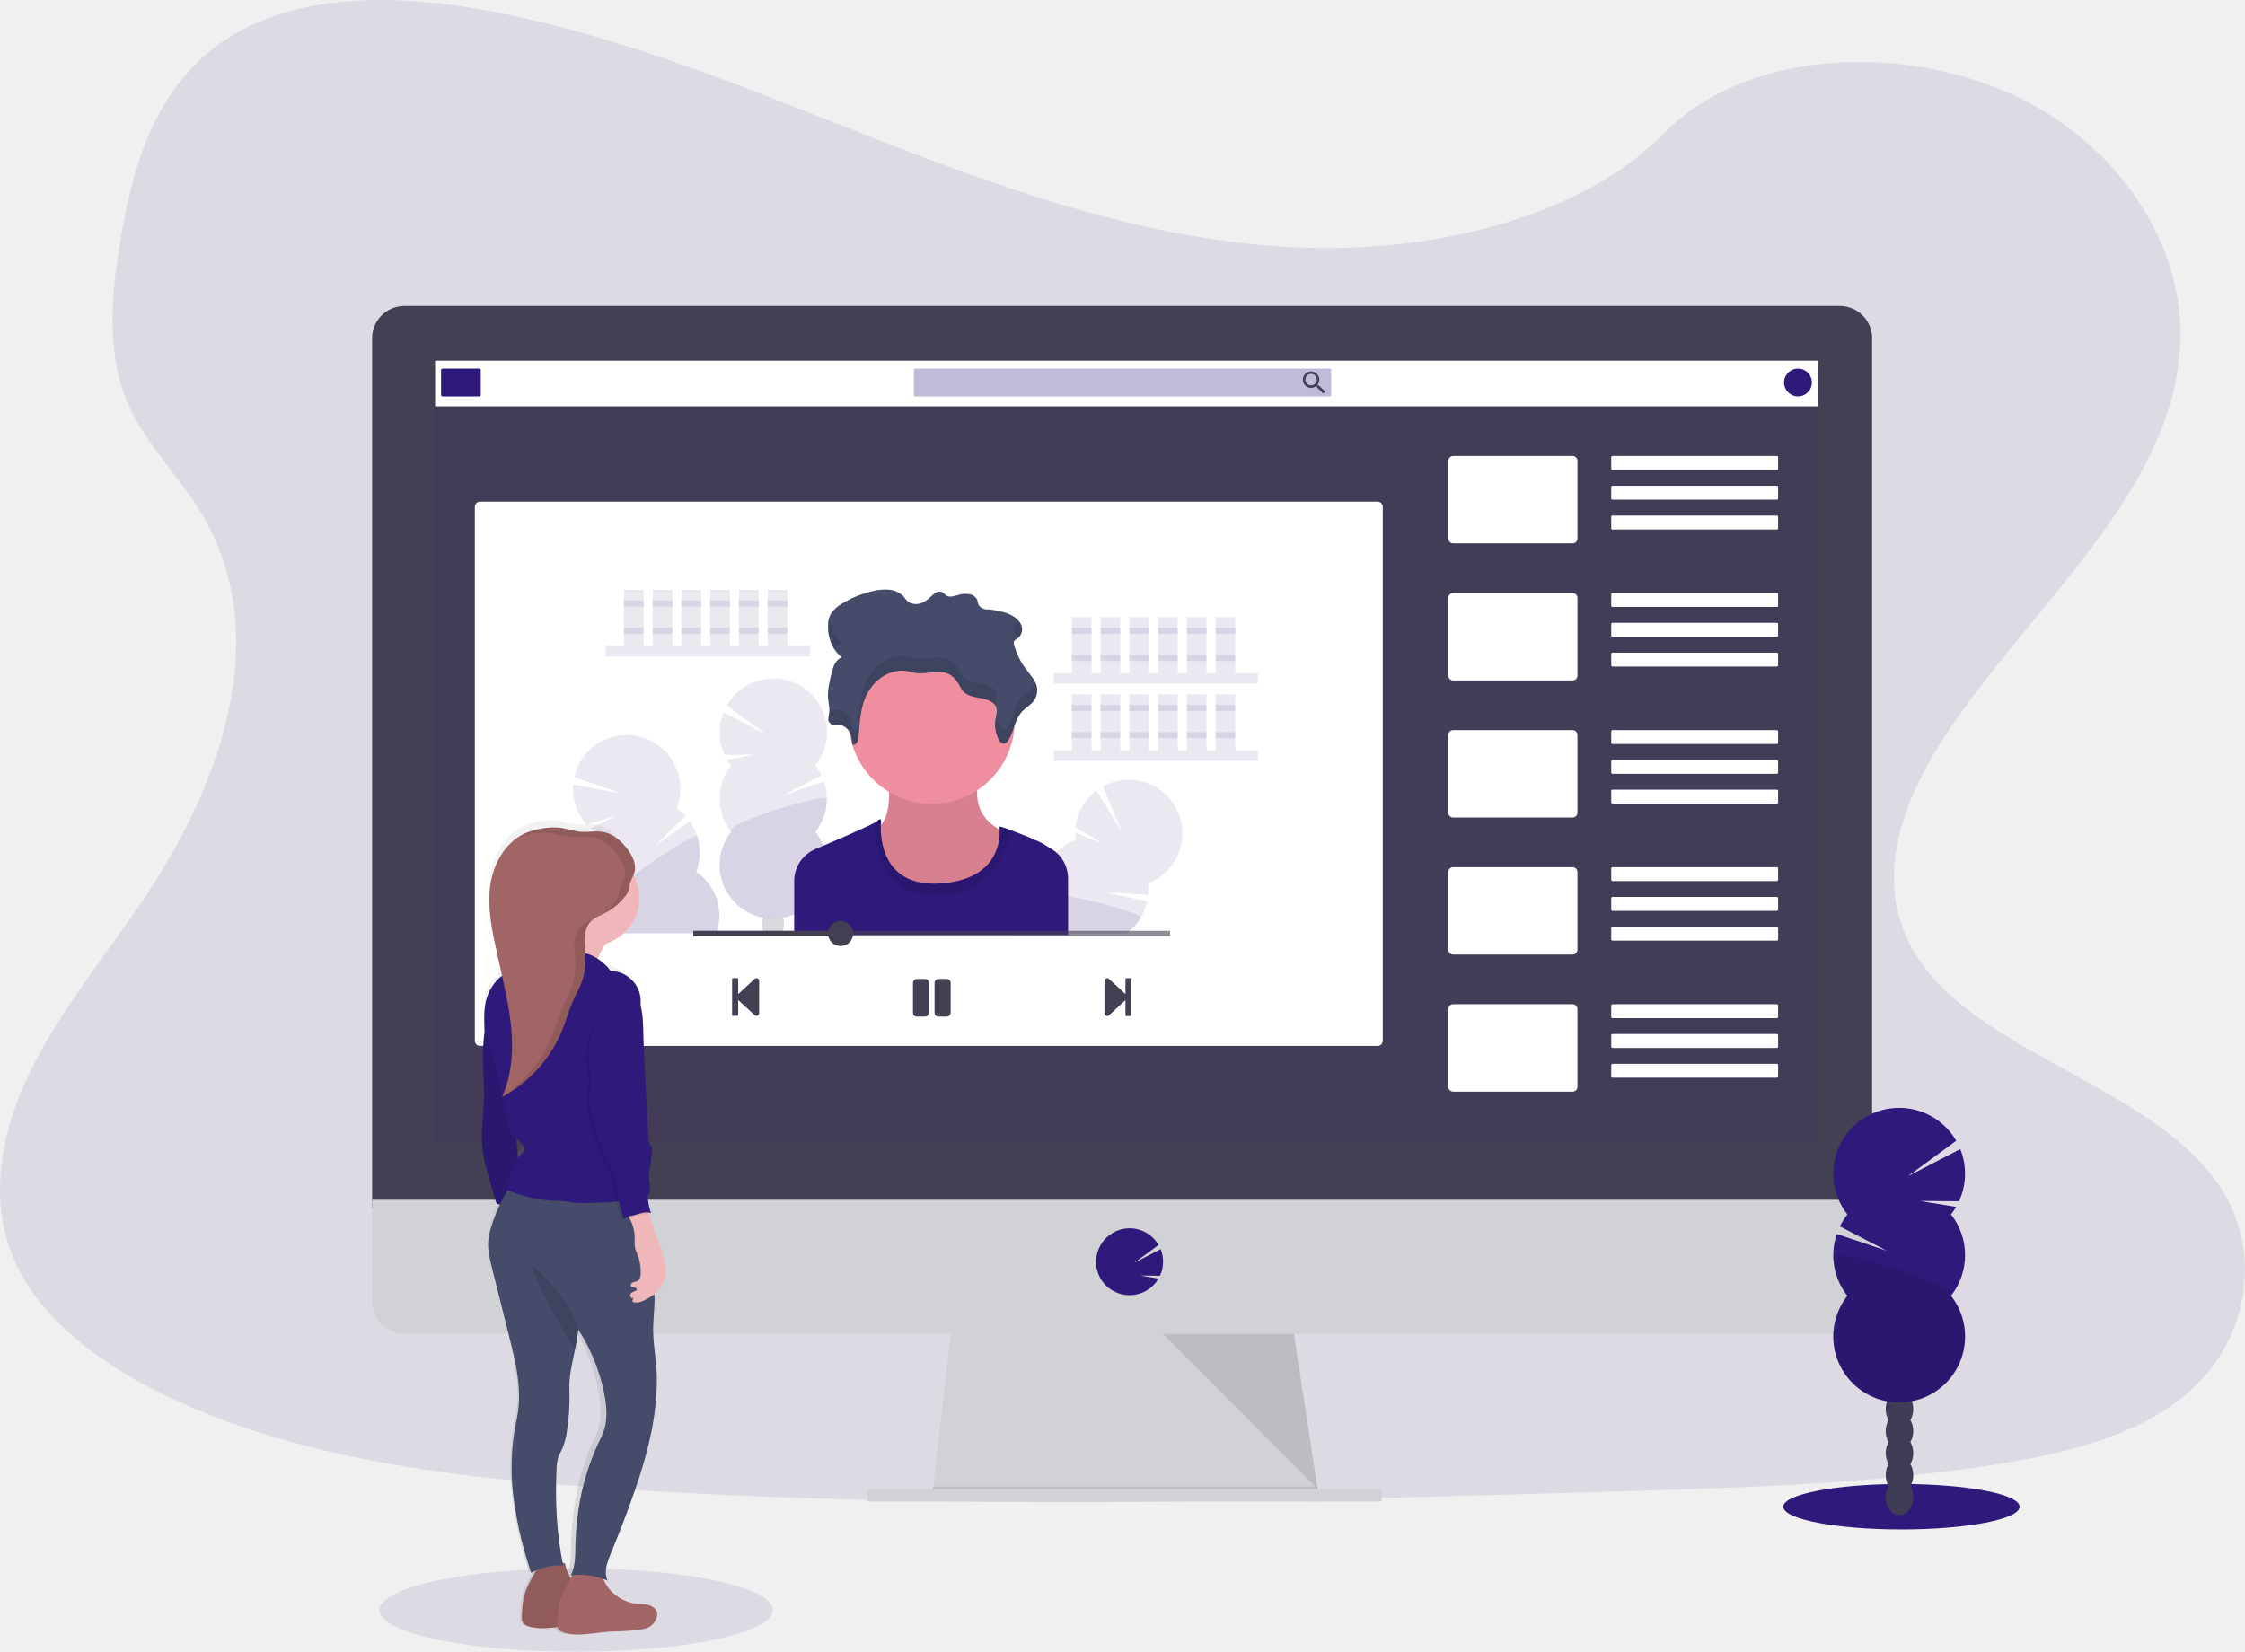
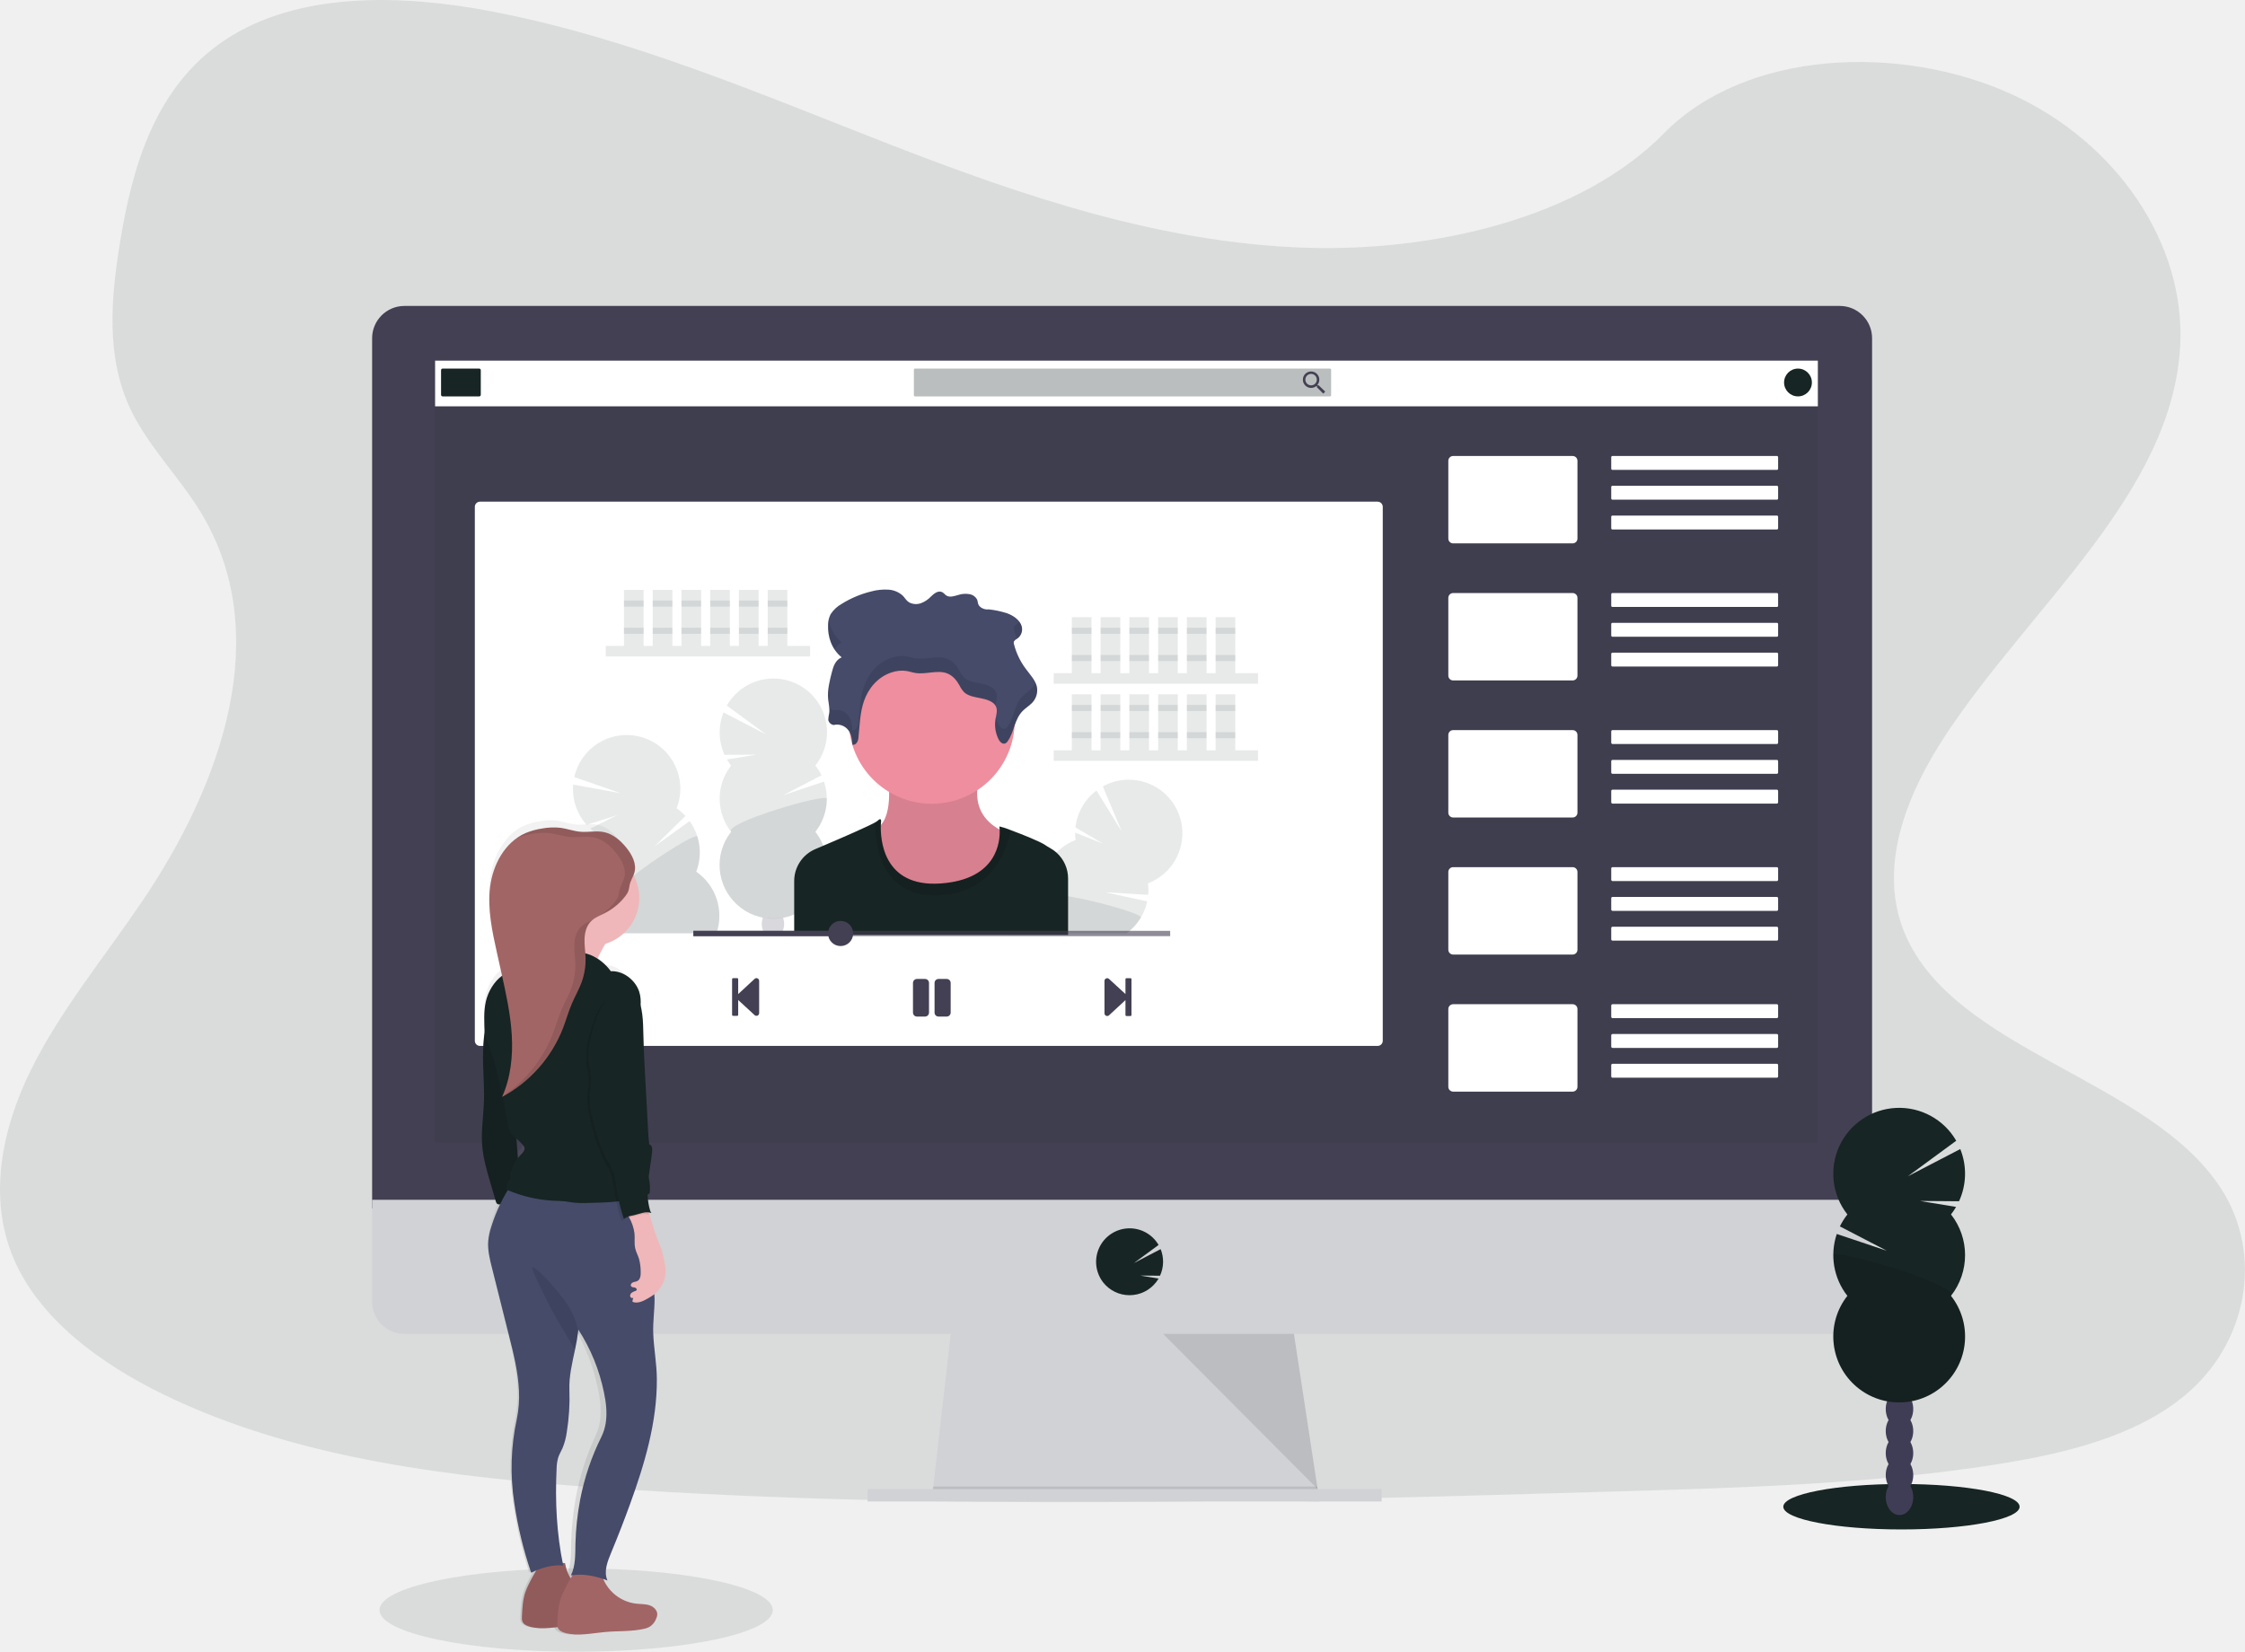
<svg xmlns="http://www.w3.org/2000/svg" data-name="Layer 1" width="1130" height="831.56" viewBox="0 0 1130 831.56">
  <defs>
    <linearGradient id="a" x1="321.68" y1="857.11" x2="321.68" y2="447.21" gradientUnits="userSpaceOnUse">
      <stop offset="0" stop-color="gray" stop-opacity=".25" />
      <stop offset=".54" stop-color="gray" stop-opacity=".12" />
      <stop offset="1" stop-color="gray" stop-opacity=".1" />
    </linearGradient>
  </defs>
-   <path d="M656.54 124.69C584.1 122.18 515.1 98.78 449.22 73.2S318.07 19.27 247.37 5.71c-45.48-8.72-97.49-9.93-134.13 14.43-35.27 23.46-46.66 64-52.78 101.55-4.61 28.28-7.32 58 5.3 84.51 8.77 18.37 24.34 33.82 35.11 51.42 37.45 61.26 11 136.79-29.62 196.59-19 28.06-41.13 54.82-55.82 84.69s-21.49 64.08-8.64 94.54c12.75 30.2 43.11 52.88 76 68.83 66.81 32.4 145.54 41.68 222.31 46.93 169.95 11.58 340.8 6.58 511.19 1.58 63.06-1.87 126.39-3.76 188.43-13.51 34.44-5.41 70-14 95-34.75 31.75-26.34 39.62-70.94 18.34-104-35.68-55.39-134.35-69.15-159.29-128.6-13.73-32.72.37-69.17 20.32-99.52 42.8-65.11 114.54-122.22 118.32-196.64 2.6-51.11-31.89-102.3-85.21-126.48-55.9-25.35-133.4-22.16-174.64 19.8-42.44 43.21-117.06 59.83-181.02 57.61z" fill="#2f197b" opacity=".1" />
+   <path d="M656.54 124.69C584.1 122.18 515.1 98.78 449.22 73.2S318.07 19.27 247.37 5.71c-45.48-8.72-97.49-9.93-134.13 14.43-35.27 23.46-46.66 64-52.78 101.55-4.61 28.28-7.32 58 5.3 84.51 8.77 18.37 24.34 33.82 35.11 51.42 37.45 61.26 11 136.79-29.62 196.59-19 28.06-41.13 54.82-55.82 84.69s-21.49 64.08-8.64 94.54c12.75 30.2 43.11 52.88 76 68.83 66.81 32.4 145.54 41.68 222.31 46.93 169.95 11.58 340.8 6.58 511.19 1.58 63.06-1.87 126.39-3.76 188.43-13.51 34.44-5.41 70-14 95-34.75 31.75-26.34 39.62-70.94 18.34-104-35.68-55.39-134.35-69.15-159.29-128.6-13.73-32.72.37-69.17 20.32-99.52 42.8-65.11 114.54-122.22 118.32-196.64 2.6-51.11-31.89-102.3-85.21-126.48-55.9-25.35-133.4-22.16-174.64 19.8-42.44 43.21-117.06 59.83-181.02 57.61z" fill="#172524" opacity=".1" />
  <path fill="#d0d2d5" d="M664.18 755.89l-195-2.5.57-5 9.43-82.5h171.25l12.6 82.5.96 6.25.19 1.25z" />
  <path opacity=".1" d="M663.99 754.64h-97.31l-97.5-1.25.57-5h193.28l.96 6.25z" />
  <path fill="#d0d2d5" d="M436.68 749.64h258.75v6.25H436.68z" />
  <path d="M942.3 170.37a16.27 16.27 0 00-16.19-16.35H203.5a16.27 16.27 0 00-16.2 16.35v438h755z" fill="#444053" />
  <path d="M187.3 604.02v51.3a16.2 16.2 0 0016.2 16.2h722.61a16.2 16.2 0 0016.19-16.2v-51.3z" fill="#d0d2d5" />
-   <path fill="#2f197b" opacity=".1" d="M218.55 181.52H914.8v393.75H218.55z" />
-   <path d="M568.55 652.05a16.89 16.89 0 0013.28-6.44 17.21 17.21 0 001.31-1.93l-9.26-1.52 10 .08a16.85 16.85 0 00.32-13.38l-13.43 7 12.39-9.1a16.87 16.87 0 10-27.87 18.88 16.87 16.87 0 0013.26 6.41z" fill="#2f197b" />
+   <path fill="#172524" opacity=".1" d="M218.55 181.52H914.8v393.75H218.55z" />
+   <path d="M568.55 652.05a16.89 16.89 0 0013.28-6.44 17.21 17.21 0 001.31-1.93l-9.26-1.52 10 .08a16.85 16.85 0 00.32-13.38l-13.43 7 12.39-9.1a16.87 16.87 0 10-27.87 18.88 16.87 16.87 0 0013.26 6.41z" fill="#172524" />
  <path opacity=".1" d="M585.43 671.52l77.79 78.12-11.93-78.12h-65.86z" />
  <rect x="239" y="252.56" width="457" height="274" rx="2.6" fill="#fff" />
  <path fill="#fff" d="M219 181.56h696v23H219z" />
-   <rect x="222" y="185.56" width="20" height="14" rx=".78" fill="#2f197b" />
-   <rect x="460" y="185.56" width="210" height="14" rx=".58" fill="#2f197b" opacity=".3" />
+   <rect x="222" y="185.56" width="20" height="14" rx=".78" fill="#172524" />
+   <rect x="460" y="185.56" width="210" height="14" rx=".58" fill="#172524" opacity=".3" />
  <path d="M663.77 194h-.51l-.19-.16a4.25 4.25 0 001-2.72 4.14 4.14 0 10-4.13 4.17 4.27 4.27 0 002.72-1l.19.16v.52l3.2 3.2 1-1zm-3.84 0a2.89 2.89 0 112.88-2.88 2.86 2.86 0 01-2.88 2.88z" fill="#444053" />
-   <circle cx="905" cy="192.56" r="7" fill="#2f197b" />
+   <circle cx="905" cy="192.56" r="7" fill="#172524" />
  <rect x="729" y="229.56" width="65" height="44" rx="2.43" fill="#fff" />
  <rect x="811" y="229.56" width="84" height="7" rx=".61" fill="#fff" />
  <rect x="811" y="244.56" width="84" height="7" rx=".61" fill="#fff" />
  <rect x="811" y="259.56" width="84" height="7" rx=".61" fill="#fff" />
  <rect x="729" y="298.56" width="65" height="44" rx="2.43" fill="#fff" />
  <rect x="811" y="298.56" width="84" height="7" rx=".61" fill="#fff" />
  <rect x="811" y="313.56" width="84" height="7" rx=".61" fill="#fff" />
  <rect x="811" y="328.56" width="84" height="7" rx=".66" fill="#fff" />
  <rect x="729" y="367.56" width="65" height="44" rx="2.43" fill="#fff" />
  <rect x="811" y="367.56" width="84" height="7" rx=".66" fill="#fff" />
  <rect x="811" y="382.56" width="84" height="7" rx=".66" fill="#fff" />
  <rect x="811" y="397.56" width="84" height="7" rx=".66" fill="#fff" />
  <rect x="729" y="436.56" width="65" height="44" rx="2.43" fill="#fff" />
  <rect x="811" y="436.56" width="84" height="7" rx=".66" fill="#fff" />
  <rect x="811" y="451.56" width="84" height="7" rx=".66" fill="#fff" />
  <rect x="811" y="466.56" width="84" height="7" rx=".66" fill="#fff" />
  <rect x="729" y="505.56" width="65" height="44" rx="2.43" fill="#fff" />
  <rect x="811" y="505.56" width="84" height="7" rx=".66" fill="#fff" />
  <rect x="811" y="520.56" width="84" height="7" rx=".66" fill="#fff" />
  <rect x="811" y="535.56" width="84" height="7" rx=".66" fill="#fff" />
-   <path fill="#2f197b" opacity=".1" d="M304.92 325.17h102.83v5.33H304.92zm9.14-28.18h9.9v28.18h-9.9zm14.47 0h9.9v28.18h-9.9zm14.47 0h9.9v28.18H343zm14.47 0h9.9v28.18h-9.9zm14.47 0h9.9v28.18h-9.9zm14.48 0h9.9v28.18h-9.9z" />
-   <path fill="#2f197b" opacity=".1" d="M314.06 302.32h9.9v3.05h-9.9zm14.47 0h9.9v3.05h-9.9zm14.47 0h9.9v3.05H343zm14.47 0h9.9v3.05h-9.9zm14.47 0h9.9v3.05h-9.9zm14.48 0h9.9v3.05h-9.9zm-72.36 13.71h9.9v3.05h-9.9zm14.47 0h9.9v3.05h-9.9zm14.47 0h9.9v3.05H343zm14.47 0h9.9v3.05h-9.9zm14.47 0h9.9v3.05h-9.9zm14.48 0h9.9v3.05h-9.9zm143.95 22.85H633.2v5.33H530.37zm9.14-28.18h9.9v28.18h-9.9zm14.47 0h9.9v28.18h-9.9zm14.47 0h9.9v28.18h-9.9zm14.48 0h9.9v28.18h-9.9zm14.47 0h9.9v28.18h-9.9zm14.47 0h9.9v28.18h-9.9z" />
-   <path fill="#2f197b" opacity=".1" d="M539.51 316.03h9.9v3.05h-9.9zm14.47 0h9.9v3.05h-9.9zm14.47 0h9.9v3.05h-9.9zm14.48 0h9.9v3.05h-9.9zm14.47 0h9.9v3.05h-9.9zm14.47 0h9.9v3.05h-9.9zm-72.36 13.71h9.9v3.05h-9.9zm14.47 0h9.9v3.05h-9.9zm14.47 0h9.9v3.05h-9.9zm14.48 0h9.9v3.05h-9.9zm14.47 0h9.9v3.05h-9.9zm14.47 0h9.9v3.05h-9.9zm-81.5 47.98H633.2v5.33H530.37zm9.14-28.18h9.9v28.18h-9.9zm14.47 0h9.9v28.18h-9.9zm14.47 0h9.9v28.18h-9.9zm14.48 0h9.9v28.18h-9.9zm14.47 0h9.9v28.18h-9.9zm14.47 0h9.9v28.18h-9.9z" />
-   <path fill="#2f197b" opacity=".1" d="M539.51 354.87h9.9v3.05h-9.9zm14.47 0h9.9v3.05h-9.9zm14.47 0h9.9v3.05h-9.9zm14.48 0h9.9v3.05h-9.9zm14.47 0h9.9v3.05h-9.9zm14.47 0h9.9v3.05h-9.9zm-72.36 13.71h9.9v3.05h-9.9zm14.47 0h9.9v3.05h-9.9zm14.47 0h9.9v3.05h-9.9zm14.48 0h9.9v3.05h-9.9zm14.47 0h9.9v3.05h-9.9zm14.47 0h9.9v3.05h-9.9zM368 385.44a28.45 28.45 0 01-2.1-3.09l14.81-2.43-16 .12a27.06 27.06 0 01-.52-21.38l21.45 11.12-19.81-14.56a27 27 0 1144.57 30.2 26.24 26.24 0 013.08 4.92l-19.22 10 20.49-6.87a27 27 0 01-4.35 25.31 27 27 0 11-42.4 0 27 27 0 010-33.37z" />
-   <path d="M416.18 402.12a26.89 26.89 0 01-5.78 16.66 27 27 0 11-42.4 0c-3.63-4.57 48.18-19.69 48.18-16.66z" fill="#2f197b" opacity=".1" />
+   <path fill="#172524" opacity=".1" d="M304.92 325.17h102.83v5.33H304.92zm9.14-28.18h9.9v28.18h-9.9zm14.47 0h9.9v28.18h-9.9zm14.47 0h9.9v28.18H343zm14.47 0h9.9v28.18h-9.9zm14.47 0h9.9v28.18h-9.9zm14.48 0h9.9v28.18h-9.9z" />
+   <path fill="#172524" opacity=".1" d="M314.06 302.32h9.9v3.05h-9.9zm14.47 0h9.9v3.05h-9.9zm14.47 0h9.9v3.05H343zm14.47 0h9.9v3.05h-9.9zm14.47 0h9.9v3.05h-9.9zm14.48 0h9.9v3.05h-9.9zm-72.36 13.71h9.9v3.05h-9.9zm14.47 0h9.9v3.05h-9.9zm14.47 0h9.9v3.05H343zm14.47 0h9.9v3.05h-9.9zm14.47 0h9.9v3.05h-9.9zm14.48 0h9.9v3.05h-9.9zm143.95 22.85H633.2v5.33H530.37zm9.14-28.18h9.9v28.18h-9.9zm14.47 0h9.9v28.18h-9.9zm14.47 0h9.9v28.18h-9.9zm14.48 0h9.9v28.18h-9.9zm14.47 0h9.9v28.18h-9.9zm14.47 0h9.9v28.18h-9.9z" />
+   <path fill="#172524" opacity=".1" d="M539.51 316.03h9.9v3.05h-9.9zm14.47 0h9.9v3.05h-9.9zm14.47 0h9.9v3.05h-9.9zm14.48 0h9.9v3.05h-9.9zm14.47 0h9.9v3.05h-9.9zm14.47 0h9.9v3.05h-9.9zm-72.36 13.71h9.9v3.05h-9.9zm14.47 0h9.9v3.05h-9.9zm14.47 0h9.9v3.05h-9.9zm14.48 0h9.9v3.05h-9.9zm14.47 0h9.9v3.05h-9.9zm14.47 0h9.9v3.05h-9.9zm-81.5 47.98H633.2v5.33H530.37zm9.14-28.18h9.9v28.18h-9.9zm14.47 0h9.9v28.18h-9.9zm14.47 0h9.9v28.18h-9.9zm14.48 0h9.9v28.18h-9.9zm14.47 0h9.9v28.18h-9.9zm14.47 0h9.9v28.18h-9.9z" />
+   <path fill="#172524" opacity=".1" d="M539.51 354.87h9.9v3.05h-9.9zm14.47 0h9.9v3.05h-9.9zm14.47 0h9.9v3.05h-9.9zm14.48 0h9.9v3.05h-9.9zm14.47 0h9.9v3.05h-9.9zm14.47 0h9.9v3.05h-9.9zm-72.36 13.71h9.9v3.05h-9.9zm14.47 0h9.9v3.05h-9.9zm14.47 0h9.9v3.05h-9.9zm14.48 0h9.9v3.05h-9.9zm14.47 0h9.9v3.05h-9.9zm14.47 0h9.9v3.05h-9.9zM368 385.44a28.45 28.45 0 01-2.1-3.09l14.81-2.43-16 .12a27.06 27.06 0 01-.52-21.38l21.45 11.12-19.81-14.56a27 27 0 1144.57 30.2 26.24 26.24 0 013.08 4.92l-19.22 10 20.49-6.87a27 27 0 01-4.35 25.31 27 27 0 11-42.4 0 27 27 0 010-33.37z" />
+   <path d="M416.18 402.12a26.89 26.89 0 01-5.78 16.66 27 27 0 11-42.4 0c-3.63-4.57 48.18-19.69 48.18-16.66z" fill="#172524" opacity=".1" />
  <path d="M393.52 469.66a2.53 2.53 0 01.13.22h-9.16c.05-.07.08-.15.13-.22a8.87 8.87 0 01-1.18-4.51 9.26 9.26 0 01.55-3.18c.51.08 1.14.17 1.87.25a32.1 32.1 0 006.39 0q.92-.09 1.89-.24a.09.09 0 000 .05 9 9 0 01.54 3.13 8.87 8.87 0 01-1.16 4.5z" fill="#3f3d56" opacity=".2" />
-   <path d="M360.6 469.88h-51c-.11-.29-.21-.6-.3-.9a26.85 26.85 0 01.59-17.64 27 27 0 01-9.85-31.89 25.83 25.83 0 01-2.91-2.33l13.42-6.69-15.26 4.84a27 27 0 01-6.8-20.27l23.81 4.3-23.22-8.07a27 27 0 1151.49 15.7 27.35 27.35 0 014.43 3.85l-15.42 15.21 17.55-12.62a27 27 0 013.32 25.5 27 27 0 0110.15 31.01z" fill="#2f197b" opacity=".1" />
-   <path d="M360.6 469.88h-51c-.11-.29-.21-.6-.3-.9a26.85 26.85 0 01.59-17.64c-4.8-3.32 40.23-33.07 41.12-30.17a26.88 26.88 0 01-.59 17.65 27 27 0 0110.18 31.06zm230.75-36.54a26.9 26.9 0 01-13.51 11.36 27.4 27.4 0 01.11 5.8l-21.61-1.3 21.11 4.58a27 27 0 01-3.22 8.16 26.57 26.57 0 01-7.2 7.9h-29.42v.77h-30c.06-.26.12-.51.19-.77a27 27 0 0116.45-18.31 27 27 0 0117.13-28.64 27.36 27.36 0 01-.22-3.73l13.95 5.51-13.8-8.11a27 27 0 0110.59-18.58l12.71 20.58-9.53-22.66a27 27 0 0136.27 37.44z" fill="#2f197b" opacity=".1" />
-   <path d="M574.23 461.98a26.57 26.57 0 01-7.2 7.9h-29.42v.77h-30c.06-.26.12-.51.19-.77a27 27 0 0116.45-18.31c-.25-2 5.56-1.7 13.31-.4 15.19 2.55 37.7 9.09 36.67 10.81z" fill="#2f197b" opacity=".1" />
+   <path d="M360.6 469.88h-51c-.11-.29-.21-.6-.3-.9a26.85 26.85 0 01.59-17.64 27 27 0 01-9.85-31.89 25.83 25.83 0 01-2.91-2.33l13.42-6.69-15.26 4.84a27 27 0 01-6.8-20.27l23.81 4.3-23.22-8.07a27 27 0 1151.49 15.7 27.35 27.35 0 014.43 3.85l-15.42 15.21 17.55-12.62a27 27 0 013.32 25.5 27 27 0 0110.15 31.01z" fill="#172524" opacity=".1" />
+   <path d="M360.6 469.88h-51c-.11-.29-.21-.6-.3-.9a26.85 26.85 0 01.59-17.64c-4.8-3.32 40.23-33.07 41.12-30.17a26.88 26.88 0 01-.59 17.65 27 27 0 0110.18 31.06zm230.75-36.54a26.9 26.9 0 01-13.51 11.36 27.4 27.4 0 01.11 5.8l-21.61-1.3 21.11 4.58a27 27 0 01-3.22 8.16 26.57 26.57 0 01-7.2 7.9h-29.42v.77h-30c.06-.26.12-.51.19-.77a27 27 0 0116.45-18.31 27 27 0 0117.13-28.64 27.36 27.36 0 01-.22-3.73l13.95 5.51-13.8-8.11a27 27 0 0110.59-18.58l12.71 20.58-9.53-22.66a27 27 0 0136.27 37.44z" fill="#172524" opacity=".1" />
+   <path d="M574.23 461.98a26.57 26.57 0 01-7.2 7.9h-29.42v.77h-30c.06-.26.12-.51.19-.77a27 27 0 0116.45-18.31c-.25-2 5.56-1.7 13.31-.4 15.19 2.55 37.7 9.09 36.67 10.81z" fill="#172524" opacity=".1" />
  <path d="M446.71 389.97s3.7 20-4.56 26.53 7 45.67 32.18 41.1 35.44-37.4 35.44-37.4-25.22-5.22-15.87-31.75z" fill="#ee8e9e" />
  <path d="M446.71 389.97s3.7 20-4.56 26.53 7 45.67 32.18 41.1 35.44-37.4 35.44-37.4-25.22-5.22-15.87-31.75z" opacity=".1" />
  <circle cx="469" cy="362.9" r="41.75" fill="#ee8e9e" />
-   <path d="M537.61 442.27v28.38H399.75v-27.09a17.48 17.48 0 0110.67-16.1l3.95-1.68c10-4.26 22.15-9.55 26.12-11.75a6.53 6.53 0 001.22-.79c2.17-2.17 1.74.65 1.74.65s-.06.54-.1 1.47c-.24 6.39.68 31.5 30.11 29.41 28.71-2 30-21.42 29.71-27.13a15.45 15.45 0 00-.13-1.58 37.09 37.09 0 015.81 1.9c6 2.22 14.86 5.78 17.23 7.46.74.52 1.64 1.06 2.62 1.61a17.23 17.23 0 013.1 2.21 17.51 17.51 0 015.81 13.03z" fill="#2f197b" />
+   <path d="M537.61 442.27v28.38H399.75v-27.09a17.48 17.48 0 0110.67-16.1l3.95-1.68c10-4.26 22.15-9.55 26.12-11.75a6.53 6.53 0 001.22-.79c2.17-2.17 1.74.65 1.74.65s-.06.54-.1 1.47c-.24 6.39.68 31.5 30.11 29.41 28.71-2 30-21.42 29.71-27.13a15.45 15.45 0 00-.13-1.58 37.09 37.09 0 015.81 1.9c6 2.22 14.86 5.78 17.23 7.46.74.52 1.64 1.06 2.62 1.61a17.23 17.23 0 013.1 2.21 17.51 17.51 0 015.81 13.03z" fill="#172524" />
  <path d="M508.85 417.96c-2.43 11.26-10.06 32.35-37.56 32.9-29.3.58-31-28.56-30.81-36.83a5.91 5.91 0 001.23-.79c2.18-2.17 1.74.65 1.74.65s-3.69 33.27 30 30.88 29.55-28.7 29.55-28.7c0-.16 2.51.71 5.85 1.89z" opacity=".1" />
  <path d="M419.58 364.99a7.15 7.15 0 017.53 2.75c1.52 2.13 1.75 4.7 1.94 7.16 1.81.38 2.83-1.67 3-3.22.67-6.31.72-12.74 2.84-18.84s6.75-12 13.86-14.33a16.08 16.08 0 017.57-.72c1.51.25 2.93.78 4.43 1 5.2.86 10.85-1.6 15.72.11 3.06 1.08 5 3.57 6.43 6.06a13.08 13.08 0 002.5 3.63c2.07 1.86 5.31 2.34 8.28 2.92s6.21 1.59 7.48 3.88c1.14 2.07.3 4.46-.08 6.7a16.42 16.42 0 001.69 10.37c.55 1 1.67 2.21 3 1.88a2.63 2.63 0 001.42-1.15c3.41-4.78 3.32-11 7.6-15.31 1.43-1.44 3.28-2.56 4.67-4a9.08 9.08 0 002.42-8.24c-.77-3.3-3.41-6-5.54-8.9a35 35 0 01-5.93-12.31 2.23 2.23 0 010-1.61 4.29 4.29 0 011.52-1.24 5.74 5.74 0 001.94-7.33c-1.21-2.47-3.87-4.35-6.87-5.47a44.8 44.8 0 00-9.37-2c-2.1.3-4.56-.89-5.21-2.57-.29-.75-.29-1.56-.58-2.31a5.3 5.3 0 00-4-2.8 11.7 11.7 0 00-5.35.38c-2 .56-4.27 1.4-6 .42-.91-.51-1.41-1.44-2.39-1.86-2-.84-4.06.86-5.49 2.26a13.36 13.36 0 01-4.95 3.33 7.37 7.37 0 01-6.14-.41c-1.37-.87-2.06-2.27-3.15-3.38a11.86 11.86 0 00-7.45-3 26.23 26.23 0 00-8.41.92 50.78 50.78 0 00-14.77 6.2 15.87 15.87 0 00-5.67 5.27 12 12 0 00-1.27 5.43c-.22 5.91 1.74 12.13 6.85 16.27-3.12 1.3-4.17 4.49-4.9 7.32-1.17 4.52-2.34 9.11-1.9 13.71.22 2.38.87 4.76.52 7.13a15.36 15.36 0 00-.46 3.41 3.27 3.27 0 002.67 2.49z" fill="#454b69" />
  <path d="M521.23 343.78a9.76 9.76 0 01-1.8 2.66c-1.39 1.46-3.24 2.59-4.67 4-4.28 4.28-4.19 10.54-7.6 15.32a2.57 2.57 0 01-1.42 1.14c-1.3.34-2.42-.84-3-1.88a17.2 17.2 0 01-1.49-4l-.2 1a16.42 16.42 0 001.69 10.37c.55 1 1.67 2.21 3 1.88a2.63 2.63 0 001.42-1.15c3.41-4.78 3.32-11 7.6-15.31 1.43-1.44 3.28-2.56 4.67-4a9.08 9.08 0 002.42-8.24 10.74 10.74 0 00-.62-1.79zm-9.32-29.6a4.19 4.19 0 00-1.52 1.24 2.21 2.21 0 000 1.6 33.82 33.82 0 001.51 4.56 5.74 5.74 0 001.94-7.33 7 7 0 00-.7-1.17 5.76 5.76 0 01-1.23 1.1zm-88.2 9.27a18.54 18.54 0 01-6.55-11.59 15.62 15.62 0 00-.3 2.72 20.82 20.82 0 003.29 12.37 7 7 0 013.56-3.5zm77.37 31.27c.38-2.25 1.22-4.64.08-6.7-1.27-2.3-4.51-3.3-7.48-3.88s-6.21-1.07-8.28-2.92a13.08 13.08 0 01-2.5-3.63c-1.41-2.49-3.37-5-6.43-6.06-4.87-1.71-10.52.74-15.72-.11-1.5-.25-2.92-.77-4.43-1a16 16 0 00-7.57.72c-7.11 2.34-11.74 8.24-13.86 14.33s-2.17 12.52-2.84 18.84c-.17 1.54-1.19 3.6-3 3.22-.19-2.47-.42-5-1.94-7.17a7.15 7.15 0 00-7.53-2.74 3.66 3.66 0 01-2.11-1.35 11.59 11.59 0 010 2.76 15.36 15.36 0 00-.46 3.41 3.27 3.27 0 002.61 2.57 7.15 7.15 0 017.53 2.75c1.52 2.13 1.75 4.7 1.94 7.16 1.81.38 2.83-1.67 3-3.22.67-6.31.72-12.74 2.84-18.84s6.75-12 13.86-14.33a16.08 16.08 0 017.57-.72c1.51.25 2.93.78 4.43 1 5.2.86 10.85-1.6 15.72.11 3.06 1.08 5 3.57 6.43 6.06a13.08 13.08 0 002.5 3.63c2.07 1.86 5.31 2.34 8.28 2.92s6 1.52 7.33 3.64c-.05-.15 0-.3.03-.45zm-83.65-3.11a19 19 0 00-.33-5.57 24.82 24.82 0 00-.19 5.84c0 .5.11 1 .18 1.49.11-.59.26-1.17.34-1.76z" opacity=".1" />
  <path d="M368.49 511v-18.05a.51.51 0 01.51-.51h2.05a.51.51 0 01.51.51v7.51l8.32-7.71a1.36 1.36 0 012.23 1v16.35a1.36 1.36 0 01-2.23 1l-8.32-7.66v7.47a.51.51 0 01-.51.51H369a.51.51 0 01-.51-.42zm201.03-18.05V511a.51.51 0 01-.52.51h-2a.51.51 0 01-.51-.51v-7.51l-8.32 7.7a1.37 1.37 0 01-2.24-1v-16.41a1.37 1.37 0 012.24-1l8.32 7.66v-7.46a.51.51 0 01.51-.51h2a.51.51 0 01.52.48zm-103.91 18.83h-4.07a2 2 0 01-2-2v-14.94a2 2 0 012-2h4.07a2 2 0 012 2v14.94a2 2 0 01-2 2zm12.9-2v-14.94a2 2 0 00-2-2h-4.11a2 2 0 00-2 2v14.94a2 2 0 002 2h4.07a2 2 0 002.04-2z" fill="#444053" />
  <path fill="#444053" opacity=".6" d="M349 468.62h240v2.67H349z" />
  <circle cx="423.11" cy="469.95" r="6.33" fill="#444053" />
  <path fill="#444053" d="M349 468.62h74.11v2.67H349z" />
-   <ellipse cx="957.08" cy="758.54" rx="59.47" ry="11.44" fill="#2f197b" />
+   <ellipse cx="957.08" cy="758.54" rx="59.47" ry="11.44" fill="#172524" />
  <ellipse cx="956.09" cy="753.68" rx="6.92" ry="9.06" fill="#3f3d56" />
  <ellipse cx="956.09" cy="742.6" rx="6.92" ry="9.06" fill="#3f3d56" />
  <ellipse cx="956.09" cy="731.53" rx="6.92" ry="9.06" fill="#3f3d56" />
  <ellipse cx="956.09" cy="720.45" rx="6.92" ry="9.06" fill="#3f3d56" />
  <ellipse cx="956.09" cy="709.37" rx="6.92" ry="9.06" fill="#3f3d56" />
  <ellipse cx="956.09" cy="698.29" rx="6.92" ry="9.06" fill="#3f3d56" />
  <ellipse cx="956.09" cy="687.21" rx="6.92" ry="9.06" fill="#3f3d56" />
-   <path d="M982 611.41a34.28 34.28 0 002.58-3.8l-18.2-3 19.68.15a33.27 33.27 0 00.63-26.28l-26.38 13.7 24.34-17.89a33.17 33.17 0 10-54.78 37.12 33.85 33.85 0 00-3.78 6l23.62 12.27-25.18-8.45a33.19 33.19 0 005.34 31.14 33.16 33.16 0 1052.14 0 33.18 33.18 0 000-41z" fill="#2f197b" />
+   <path d="M982 611.41a34.28 34.28 0 002.58-3.8l-18.2-3 19.68.15a33.27 33.27 0 00.63-26.28l-26.38 13.7 24.34-17.89a33.17 33.17 0 10-54.78 37.12 33.85 33.85 0 00-3.78 6l23.62 12.27-25.18-8.45a33.19 33.19 0 005.34 31.14 33.16 33.16 0 1052.14 0 33.18 33.18 0 000-41z" fill="#172524" />
  <path d="M922.78 631.91a33 33 0 007.09 20.5 33.16 33.16 0 1052.14 0c4.44-5.63-59.23-24.22-59.23-20.5z" opacity=".1" />
-   <ellipse cx="290" cy="810.56" rx="99" ry="21" fill="#2f197b" opacity=".1" />
+   <ellipse cx="290" cy="810.56" rx="99" ry="21" fill="#172524" opacity=".1" />
  <path d="M358.15 842.34c-2-.73-4.14-.61-6.23-.84a19.28 19.28 0 01-11.46-5.56 21 21 0 01-4.58-7c.66.24 1.32.49 2 .76-2-4.67.1-9.91 1.94-14.63q4.68-12 8.85-24.13c7-20.49 13-41.8 12.87-63.6 0-7.88-1.45-15.33-1.73-23.2-.21-5.84.69-11.67.65-17.52 0-.82 0-1.63-.06-2.45a15.53 15.53 0 005.27-12.66 30.48 30.48 0 00-.53-3.68 59.68 59.68 0 00-1.4-6.26c-.66-2.17-1.56-4.25-2.33-6.37-1.49-4.11-2.5-8.39-3.77-12.57a4.33 4.33 0 011.36.37 2.93 2.93 0 01-.64-1.31 32.41 32.41 0 01-1.2-8.17l.85-.38a21.27 21.27 0 00-.41-8.09c.48-4.29 1.23-8.61 1.69-12.88.17-1.6.1-3.61-1.37-4-.3-2.29-.42-4.61-.54-6.92q-.63-12.09-1.25-24.17c-.42-8.09-.84-16.17-1-24.27-.11-5.14-.17-10.46-1.39-15.38a18.6 18.6 0 00-.71-7c-1.86-5.89-7.64-10.56-13.5-10.23a26.86 26.86 0 00-6.39-6.46c1.17-2.62 2.57-5.32 3.72-7.44 9.38-3.05 16.24-12.3 16.24-23.3a25.43 25.43 0 00-2.75-11.59 12.52 12.52 0 00.44-1.35 11.09 11.09 0 00-.45-6.49 19 19 0 00-1-2.32c-.26-.5-.54-1-.83-1.48L348 459c-.31-.47-.63-.92-1-1.36a33.1 33.1 0 00-2.28-2.74 22.56 22.56 0 00-3.28-2.92 14.46 14.46 0 00-5.4-2.49 16.46 16.46 0 00-3.43-.31c-.69 0-1.39 0-2.08.06-1.4.08-2.79.18-4.18.17-.46 0-.93 0-1.39-.07a50.63 50.63 0 01-7.24-1.51l-1.2-.25c-.41-.08-.81-.15-1.22-.2a22.89 22.89 0 00-3.31-.2h-1.11a30.68 30.68 0 00-3.31.34l-1.1.17a31.6 31.6 0 00-8.05 2.39c-.33.15-.67.32-1 .5l-.2.11c-.27.14-.54.29-.8.45l-.15.09-.85.54-.07.05c-7.94 5.34-12.63 15.46-13.82 25.5-1.33 11.27 1 22.63 3.33 33.72l2.1 10c.09.45.19.89.28 1.34a22 22 0 00-6.59 9.14c-2 5-2.05 10.41-1.89 15.83 0 1.1.06 2.2.17 3.3-.25 2.08-.47 4.17-.61 6.27-.63 9.7.55 19.45.24 29.17-.24 7.49-1.37 15-.82 22.44.48 6.6 2.25 13 4 19.37l2.52 9.08a2.41 2.41 0 00.63 1.25 1.9 1.9 0 001.41.29 85.12 85.12 0 00-4.1 11.48 35.5 35.5 0 00-1.48 7.38c-.33 4.58.73 9.13 1.79 13.58q2.4 10 4.78 20.08 1.68 7.05 3.35 14.09c2.2 9.26 4.41 18.58 4.82 28.11a61.05 61.05 0 01-1 14.29 124.52 124.52 0 00-1.24 42.83 210 210 0 008.09 35.41c.81-.43 1.63-.83 2.47-1.2l-.35.65q-1.73 3-3.2 6.15a35 35 0 00-1.71 4.21c-1.28 4-1.48 8.26-1.66 12.47a6.1 6.1 0 00.21 2.41c.55 1.51 2.13 2.28 3.6 2.7 4.32 1.23 8.81.79 13.3.21a1.61 1.61 0 00.09.29c.55 1.51 2.12 2.28 3.6 2.7 6.18 1.76 12.7.1 19.07-.5s12.63-.16 18.76-1.63a8.93 8.93 0 002.6-1 8.51 8.51 0 003.28-4.55 5.83 5.83 0 00.38-1.49c.25-2.19-1.62-4.12-3.6-4.85zM337 749.73a25.2 25.2 0 01-2 6.78 129.4 129.4 0 00-10.26 32.17 149.15 149.15 0 00-2.27 22.25c-.1 5.5.11 11.26-2.18 16.2l.83-.13c-.26.48-.51 1-.75 1.38l-.12.22a21.68 21.68 0 01-2.73-7.66c0-.09-.45-.16-1.14-.2a206.93 206.93 0 01-2.92-47.89 22.17 22.17 0 01.8-5.75c.51-1.61 1.37-3.08 2-4.64a34.09 34.09 0 002-8.14 115.64 115.64 0 001.26-21.52c-.24-6.79 1.33-13.54 2.67-20.3.64-3.21 1.23-6.43 1.55-9.65l.06-.65a96.87 96.87 0 0112.28 31.88 45.6 45.6 0 01.92 15.65zm-42.8-144.52l.32.28a22 22 0 012.66 2.79 3.69 3.69 0 01.84 1.54c.3 1.46-.91 2.7-1.9 3.77a17 17 0 00-1.21 1.46q-.32-4.92-.68-9.84z" transform="translate(-35 -34.22)" fill="url(#a)" />
-   <path d="M245.36 508.31l-1.1 8.49c-.37 2.88-.74 5.75-.94 8.64-.67 9.62.57 19.28.25 28.92-.26 7.42-1.44 14.83-.87 22.24.51 6.54 2.37 12.9 4.23 19.2l2.64 9a2.38 2.38 0 00.66 1.24 2.33 2.33 0 001.69.27l11.72-1.06c-.75-3.44-1.58-7-2-10.53-.32-2.76-.51-5.54-.71-8.32-.62-8.66-1.33-17.32-2-26l-1.25-15.2c-.53-6.6-1.08-13.23-2.74-19.64a39.09 39.09 0 00-9.58-17.25z" fill="#2f197b" />
+   <path d="M245.36 508.31l-1.1 8.49c-.37 2.88-.74 5.75-.94 8.64-.67 9.62.57 19.28.25 28.92-.26 7.42-1.44 14.83-.87 22.24.51 6.54 2.37 12.9 4.23 19.2l2.64 9a2.38 2.38 0 00.66 1.24 2.33 2.33 0 001.69.27l11.72-1.06c-.75-3.44-1.58-7-2-10.53-.32-2.76-.51-5.54-.71-8.32-.62-8.66-1.33-17.32-2-26l-1.25-15.2c-.53-6.6-1.08-13.23-2.74-19.64a39.09 39.09 0 00-9.58-17.25z" fill="#172524" />
  <path d="M245.36 508.31l-1.1 8.49c-.37 2.88-.74 5.75-.94 8.64-.67 9.62.57 19.28.25 28.92-.26 7.42-1.44 14.83-.87 22.24.51 6.54 2.37 12.9 4.23 19.2l2.64 9a2.38 2.38 0 00.66 1.24 2.33 2.33 0 001.69.27l11.72-1.06c-.75-3.44-1.58-7-2-10.53-.32-2.76-.51-5.54-.71-8.32-.62-8.66-1.33-17.32-2-26l-1.25-15.2c-.53-6.6-1.08-13.23-2.74-19.64a39.09 39.09 0 00-9.58-17.25z" opacity=".1" />
  <path d="M266.24 797.33a35.81 35.81 0 00-1.8 4.18c-1.34 3.95-1.54 8.19-1.74 12.36a6 6 0 00.22 2.39c.58 1.5 2.24 2.26 3.79 2.67 6.49 1.75 13.33.11 20-.49s13.26-.16 19.7-1.61a10.06 10.06 0 002.73-.95 8.51 8.51 0 003.45-4.5 5.88 5.88 0 00.39-1.48c.21-2.2-1.7-4.1-3.78-4.82s-4.35-.61-6.54-.83a20.6 20.6 0 01-18.24-17.21c-.08-.48-10.84-.19-12 .43-1.32.73-2.12 2.54-2.87 3.77q-1.77 2.97-3.31 6.09z" fill="#a26565" />
  <path d="M266.24 797.33a35.81 35.81 0 00-1.8 4.18c-1.34 3.95-1.54 8.19-1.74 12.36a6 6 0 00.22 2.39c.58 1.5 2.24 2.26 3.79 2.67 6.49 1.75 13.33.11 20-.49s13.26-.16 19.7-1.61a10.06 10.06 0 002.73-.95 8.51 8.51 0 003.45-4.5 5.88 5.88 0 00.39-1.48c.21-2.2-1.7-4.1-3.78-4.82s-4.35-.61-6.54-.83a20.6 20.6 0 01-18.24-17.21c-.08-.48-10.84-.19-12 .43-1.32.73-2.12 2.54-2.87 3.77q-1.77 2.97-3.31 6.09z" opacity=".1" />
  <path d="M284.09 800.51a34 34 0 00-1.8 4.17c-1.35 4-1.55 8.19-1.74 12.36a5.83 5.83 0 00.22 2.39c.57 1.5 2.23 2.26 3.78 2.68 6.49 1.74 13.34.1 20-.5s13.27-.16 19.7-1.61a9.62 9.62 0 002.73-1 8.47 8.47 0 003.45-4.5 5.88 5.88 0 00.39-1.48c.21-2.19-1.7-4.1-3.78-4.82s-4.35-.6-6.54-.83a20.61 20.61 0 01-18.24-17.2c-.08-.48-10.84-.2-12 .42-1.33.73-2.13 2.54-2.88 3.77-1.14 2.03-2.26 4.07-3.29 6.15z" fill="#a26565" />
  <path d="M330.62 694.28c.14 21.61-6.14 42.73-13.51 63q-4.38 12.06-9.29 23.91c-1.94 4.68-4.13 9.88-2.05 14.5-6-2.28-12.1-3.62-18.41-2.57 2.4-4.9 2.17-10.6 2.28-16a140.3 140.3 0 012.36-22.05 123 123 0 0110.79-31.89 24.3 24.3 0 002.09-6.72c.82-5.14.18-10.42-.89-15.51a92.47 92.47 0 00-12.9-31.6l-.06.64a93.27 93.27 0 01-1.62 9.57c-1.41 6.69-3.06 13.39-2.81 20.12a108.83 108.83 0 01-1.32 21.33 32.43 32.43 0 01-2.15 8.06c-.69 1.55-1.59 3-2.13 4.61a21 21 0 00-.84 5.7c-.8 16.27 0 32.79 3.32 48.74-5.57-.44-11.14 1.17-16.12 3.67a198.54 198.54 0 01-8.5-35.1 116.62 116.62 0 011.3-42.46 56.42 56.42 0 001.05-14.15c-.43-9.45-2.75-18.69-5.06-27.87l-3.52-14q-2.5-10-5-19.91c-1.11-4.41-2.23-8.92-1.88-13.46a33.4 33.4 0 011.56-7.32 81.69 81.69 0 0111.07-22.64c19.27 1.08 38.77-.72 58-2.2a3.89 3.89 0 012.72.46 3.85 3.85 0 011.1 2.48l7.23 41a103 103 0 012.05 17.3c0 5.8-.9 11.58-.68 17.37.3 7.8 1.78 15.18 1.82 22.99z" fill="#454b69" />
  <path d="M291.05 669.99a93.27 93.27 0 01-1.62 9.57c-4.19-7.25-8.71-14.32-12.57-21.75-1-1.91-1.94-3.85-2.89-5.79l-2.85-5.8c-.53-1.09-1.06-2.18-1.54-3.29a23.77 23.77 0 01-1.79-5c1.4-.26 4.86 3.52 5.9 4.51a80.64 80.64 0 016 6.64 72.81 72.81 0 016.26 8.2 39.88 39.88 0 015.1 12.71z" opacity=".1" />
  <path d="M307.1 471.08s-10.7 17.05-8.72 20.62-33.7-3.17-33.7-3.17 19.43-17.05 17.44-24.19 24.98 6.74 24.98 6.74z" fill="#efb7b9" />
  <circle cx="297.59" cy="452.05" r="24.19" fill="#efb7b9" />
-   <path d="M307.46 488.96a24.56 24.56 0 00-10.17-8.18 36.38 36.38 0 00-7.23-1.78l-9.65-1.7c-2.36-.42-4.89-.81-7.09.16a11.62 11.62 0 00-3 2.21c-3.35 3.11-6.6 6.52-10.81 8.32-1.15.49-2.35.85-3.5 1.34-4.71 2-8.23 6.26-10.22 11-2.1 4.94-2.16 10.31-2 15.68a27.56 27.56 0 00.55 5.52 35.57 35.57 0 001.83 5.06 92.57 92.57 0 013.34 10.73q3.75 14.35 6.24 29a10.87 10.87 0 001.21 4 14.36 14.36 0 003.34 3.21 20.86 20.86 0 012.79 2.77 3.62 3.62 0 01.91 1.48c.31 1.44-1 2.68-2 3.73a18.06 18.06 0 00-4.52 7.87 3.17 3.17 0 00-.72 2.17 3.8 3.8 0 01.23 1.72 3.88 3.88 0 01-.91 1.41 5.33 5.33 0 00-1 4.28 67.89 67.89 0 0023.68 5.54c2 .1 4 .1 6 .34 1.42.18 2.82.47 4.24.64a45.78 45.78 0 006.2.16c10.77-.22 21.85-.49 31.74-4.76.93-5.07-1.08-10.24-2.34-15.24-2-8-2.5-16.19-4-24.26-1-5.51-2.5-10.94-3.35-16.49s-1-11.3.48-16.7c1.35-4.78 1.76-9.66 3.16-14.43s2.38-9.94.8-14.66c-2-5.84-8.07-10.47-14.23-10.14z" fill="#2f197b" />
+   <path d="M307.46 488.96a24.56 24.56 0 00-10.17-8.18 36.38 36.38 0 00-7.23-1.78l-9.65-1.7c-2.36-.42-4.89-.81-7.09.16a11.62 11.62 0 00-3 2.21c-3.35 3.11-6.6 6.52-10.81 8.32-1.15.49-2.35.85-3.5 1.34-4.71 2-8.23 6.26-10.22 11-2.1 4.94-2.16 10.31-2 15.68a27.56 27.56 0 00.55 5.52 35.57 35.57 0 001.83 5.06 92.57 92.57 0 013.34 10.73q3.75 14.35 6.24 29a10.87 10.87 0 001.21 4 14.36 14.36 0 003.34 3.21 20.86 20.86 0 012.79 2.77 3.62 3.62 0 01.91 1.48c.31 1.44-1 2.68-2 3.73a18.06 18.06 0 00-4.52 7.87 3.17 3.17 0 00-.72 2.17 3.8 3.8 0 01.23 1.72 3.88 3.88 0 01-.91 1.41 5.33 5.33 0 00-1 4.28 67.89 67.89 0 0023.68 5.54c2 .1 4 .1 6 .34 1.42.18 2.82.47 4.24.64a45.78 45.78 0 006.2.16c10.77-.22 21.85-.49 31.74-4.76.93-5.07-1.08-10.24-2.34-15.24-2-8-2.5-16.19-4-24.26-1-5.51-2.5-10.94-3.35-16.49s-1-11.3.48-16.7c1.35-4.78 1.76-9.66 3.16-14.43s2.38-9.94.8-14.66c-2-5.84-8.07-10.47-14.23-10.14z" fill="#172524" />
  <path d="M319.34 439.22c1.18-4.29-1.14-8.76-3.9-12.25-3-3.75-6.82-7.13-11.51-8.07-3.81-.77-7.76.16-11.64-.15-3.43-.27-6.73-1.51-10.14-2a32.12 32.12 0 00-9.28.35 35.25 35.25 0 00-8.45 2.36c-10.3 4.57-16.33 15.83-17.73 27s1.05 22.43 3.49 33.42l2.21 9.94c2.3 10.35 4.6 20.74 5.21 31.32s-.53 21.44-4.88 31.1a66.89 66.89 0 0030.73-34.79c1.56-4.09 2.72-8.34 4.46-12.36 1.49-3.46 3.4-6.74 4.72-10.27a33.36 33.36 0 002.11-12.47c-.08-3.2-.61-6.38-.52-9.58s.91-6.53 3.12-8.85c2-2.05 4.75-3 7.28-4.33a30.31 30.31 0 0010.19-8.5c1.59-2.08 1.68-3 2.08-5.36s1.83-4.24 2.45-6.51z" fill="#a26565" />
  <path d="M319.37 620.93c.25 2.49-.2 5 .34 7.47.41 1.84 1.36 3.5 1.92 5.3a25.2 25.2 0 01.85 6.37c.08 1.8-.06 4-1.66 4.84-.7.37-1.54.37-2.27.69s-1.35 1.19-.93 1.87 1.14.57 1.8.7 1.37.81 1 1.36a1.14 1.14 0 01-.58.37 7.08 7.08 0 00-1.88.9 1.92 1.92 0 00-.77 1.83 1.13 1.13 0 001.61.74 5 5 0 00-.47 2c2.56 1.1 5.43-.34 7.83-1.73a29.49 29.49 0 003-1.92 15 15 0 005.84-12.77 29.79 29.79 0 00-.57-3.65 54.92 54.92 0 00-1.47-6.21c-.69-2.15-1.63-4.2-2.44-6.31-1.72-4.49-2.83-9.19-4.39-13.74a2.08 2.08 0 00-.75-1.19 2.11 2.11 0 00-1.11-.21 18.19 18.19 0 00-5.21.48c-1 .3-2.71 1-3.18 2s.28 1.84.73 2.67a22.38 22.38 0 012.76 8.14z" fill="#efb7b9" />
  <path d="M317.74 499.42a7.33 7.33 0 011.28 1.78c3.44 6.25 3.48 13.72 3.64 20.85.18 8 .62 16 1.06 24.05l1.31 24c.13 2.29.25 4.58.58 6.85 1.54.39 1.6 2.39 1.43 4-1.11 9.78-3.86 19.85-1 29.26a2.94 2.94 0 00.67 1.3 7.81 7.81 0 00-4.47-.06c-1.43.3-2.81.83-4.25 1.16-1.82.41-3.88.59-5.12 2a99.24 99.24 0 01-3.35-12.92c-.68-4-.87-8.12-2.49-11.82-.65-1.49-1.53-2.87-2.33-4.3-4.19-7.48-6.25-15.93-8.26-24.27a35.43 35.43 0 01-.64-12.06 41.47 41.47 0 00.5-5.55 42.64 42.64 0 00-.77-5.84 39.15 39.15 0 011.17-16.91c1.5-5.09 2.82-10.45 6-14.73s9.73-6.72 15.04-6.79z" opacity=".1" />
-   <path d="M318.93 498.62a7.39 7.39 0 011.28 1.79c3.44 6.24 3.48 13.72 3.64 20.85.18 8 .62 16 1.06 24l1.31 24c.13 2.29.25 4.58.58 6.85 1.54.39 1.6 2.39 1.42 4-1.1 9.78-3.85 19.84-1 29.26a2.94 2.94 0 00.67 1.3 7.81 7.81 0 00-4.47-.06c-1.43.3-2.81.83-4.25 1.15-1.82.42-3.88.59-5.12 2a98.21 98.21 0 01-3.32-12.98c-.68-4-.87-8.11-2.49-11.81a48.28 48.28 0 00-2.33-4.3c-4.2-7.48-6.25-15.94-8.26-24.28a35.42 35.42 0 01-.64-12.06 26 26 0 00-.27-11.39 39.1 39.1 0 011.17-16.9c1.5-5.09 2.82-10.45 6-14.73s9.71-6.61 15.02-6.69z" fill="#2f197b" />
+   <path d="M318.93 498.62a7.39 7.39 0 011.28 1.79c3.44 6.24 3.48 13.72 3.64 20.85.18 8 .62 16 1.06 24l1.31 24c.13 2.29.25 4.58.58 6.85 1.54.39 1.6 2.39 1.42 4-1.1 9.78-3.85 19.84-1 29.26a2.94 2.94 0 00.67 1.3 7.81 7.81 0 00-4.47-.06c-1.43.3-2.81.83-4.25 1.15-1.82.42-3.88.59-5.12 2a98.21 98.21 0 01-3.32-12.98c-.68-4-.87-8.11-2.49-11.81a48.28 48.28 0 00-2.33-4.3c-4.2-7.48-6.25-15.94-8.26-24.28a35.42 35.42 0 01-.64-12.06 26 26 0 00-.27-11.39 39.1 39.1 0 011.17-16.9c1.5-5.09 2.82-10.45 6-14.73s9.71-6.61 15.02-6.69z" fill="#172524" />
  <path d="M315.44 426.97c-3-3.75-6.82-7.13-11.51-8.07-3.81-.77-7.76.16-11.64-.15-3.43-.27-6.73-1.51-10.14-2a32.12 32.12 0 00-9.28.35 35.25 35.25 0 00-8.45 2.36 25.09 25.09 0 00-4.17 2.37 35.56 35.56 0 017.47-2 32 32 0 019.27-.35c3.42.44 6.71 1.67 10.15 1.94 3.87.31 7.82-.61 11.64.15 4.69.94 8.53 4.33 11.5 8.08 2.77 3.48 5.08 7.95 3.91 12.25-.62 2.26-2.06 4.24-2.45 6.57s-.49 3.28-2.09 5.36a30.38 30.38 0 01-7.34 6.83c.77-.36 1.56-.72 2.31-1.11a30.31 30.31 0 0010.19-8.5c1.59-2.08 1.68-3 2.08-5.36s1.83-4.3 2.45-6.57c1.18-4.19-1.14-8.66-3.9-12.15zm-18.1 37.01a10 10 0 011.35-1.17c-2.31 1.12-4.74 2.1-6.51 4-2.21 2.31-3 5.65-3.12 8.85s.45 6.38.52 9.57a33.41 33.41 0 01-2.11 12.48c-1.32 3.53-3.23 6.8-4.72 10.27-1.73 4-2.89 8.26-4.45 12.35a67 67 0 01-25.41 31.62c-.06.13-.11.27-.17.4a66.89 66.89 0 0030.73-34.79c1.56-4.09 2.72-8.34 4.46-12.36 1.49-3.46 3.4-6.74 4.72-10.27a33.36 33.36 0 002.11-12.47c-.08-3.2-.61-6.38-.52-9.58s.91-6.58 3.12-8.9z" opacity=".1" />
</svg>
